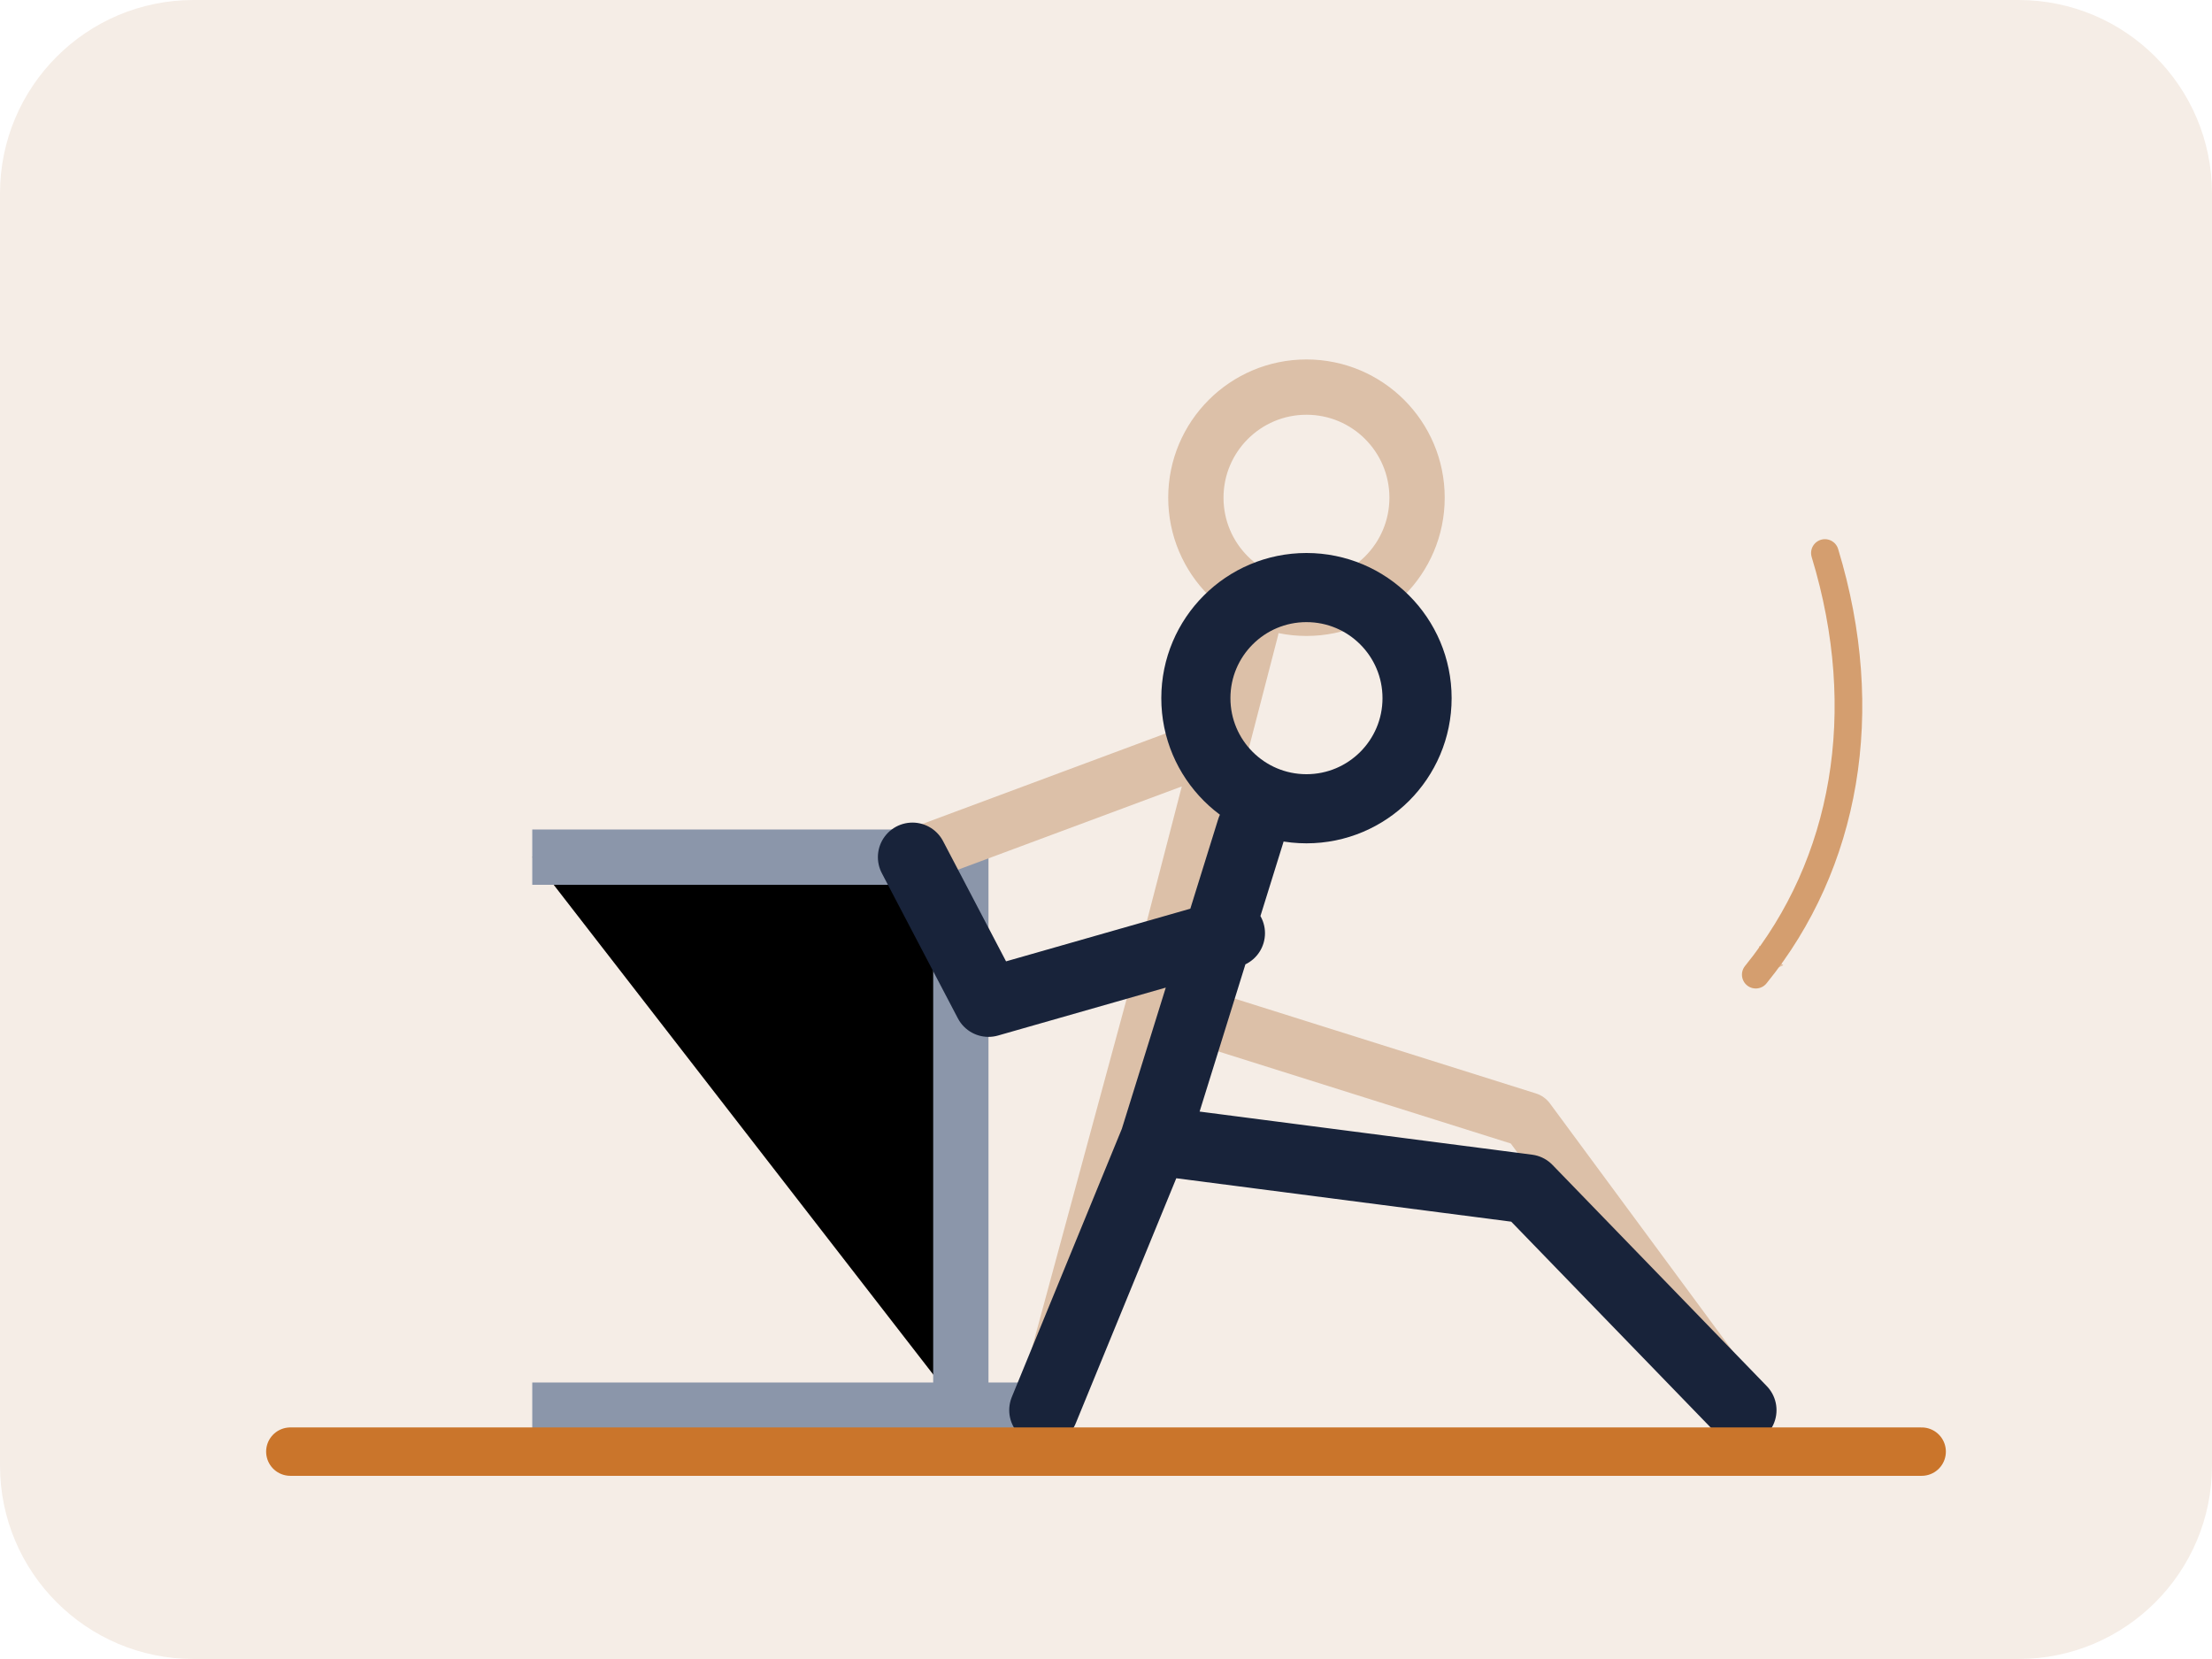
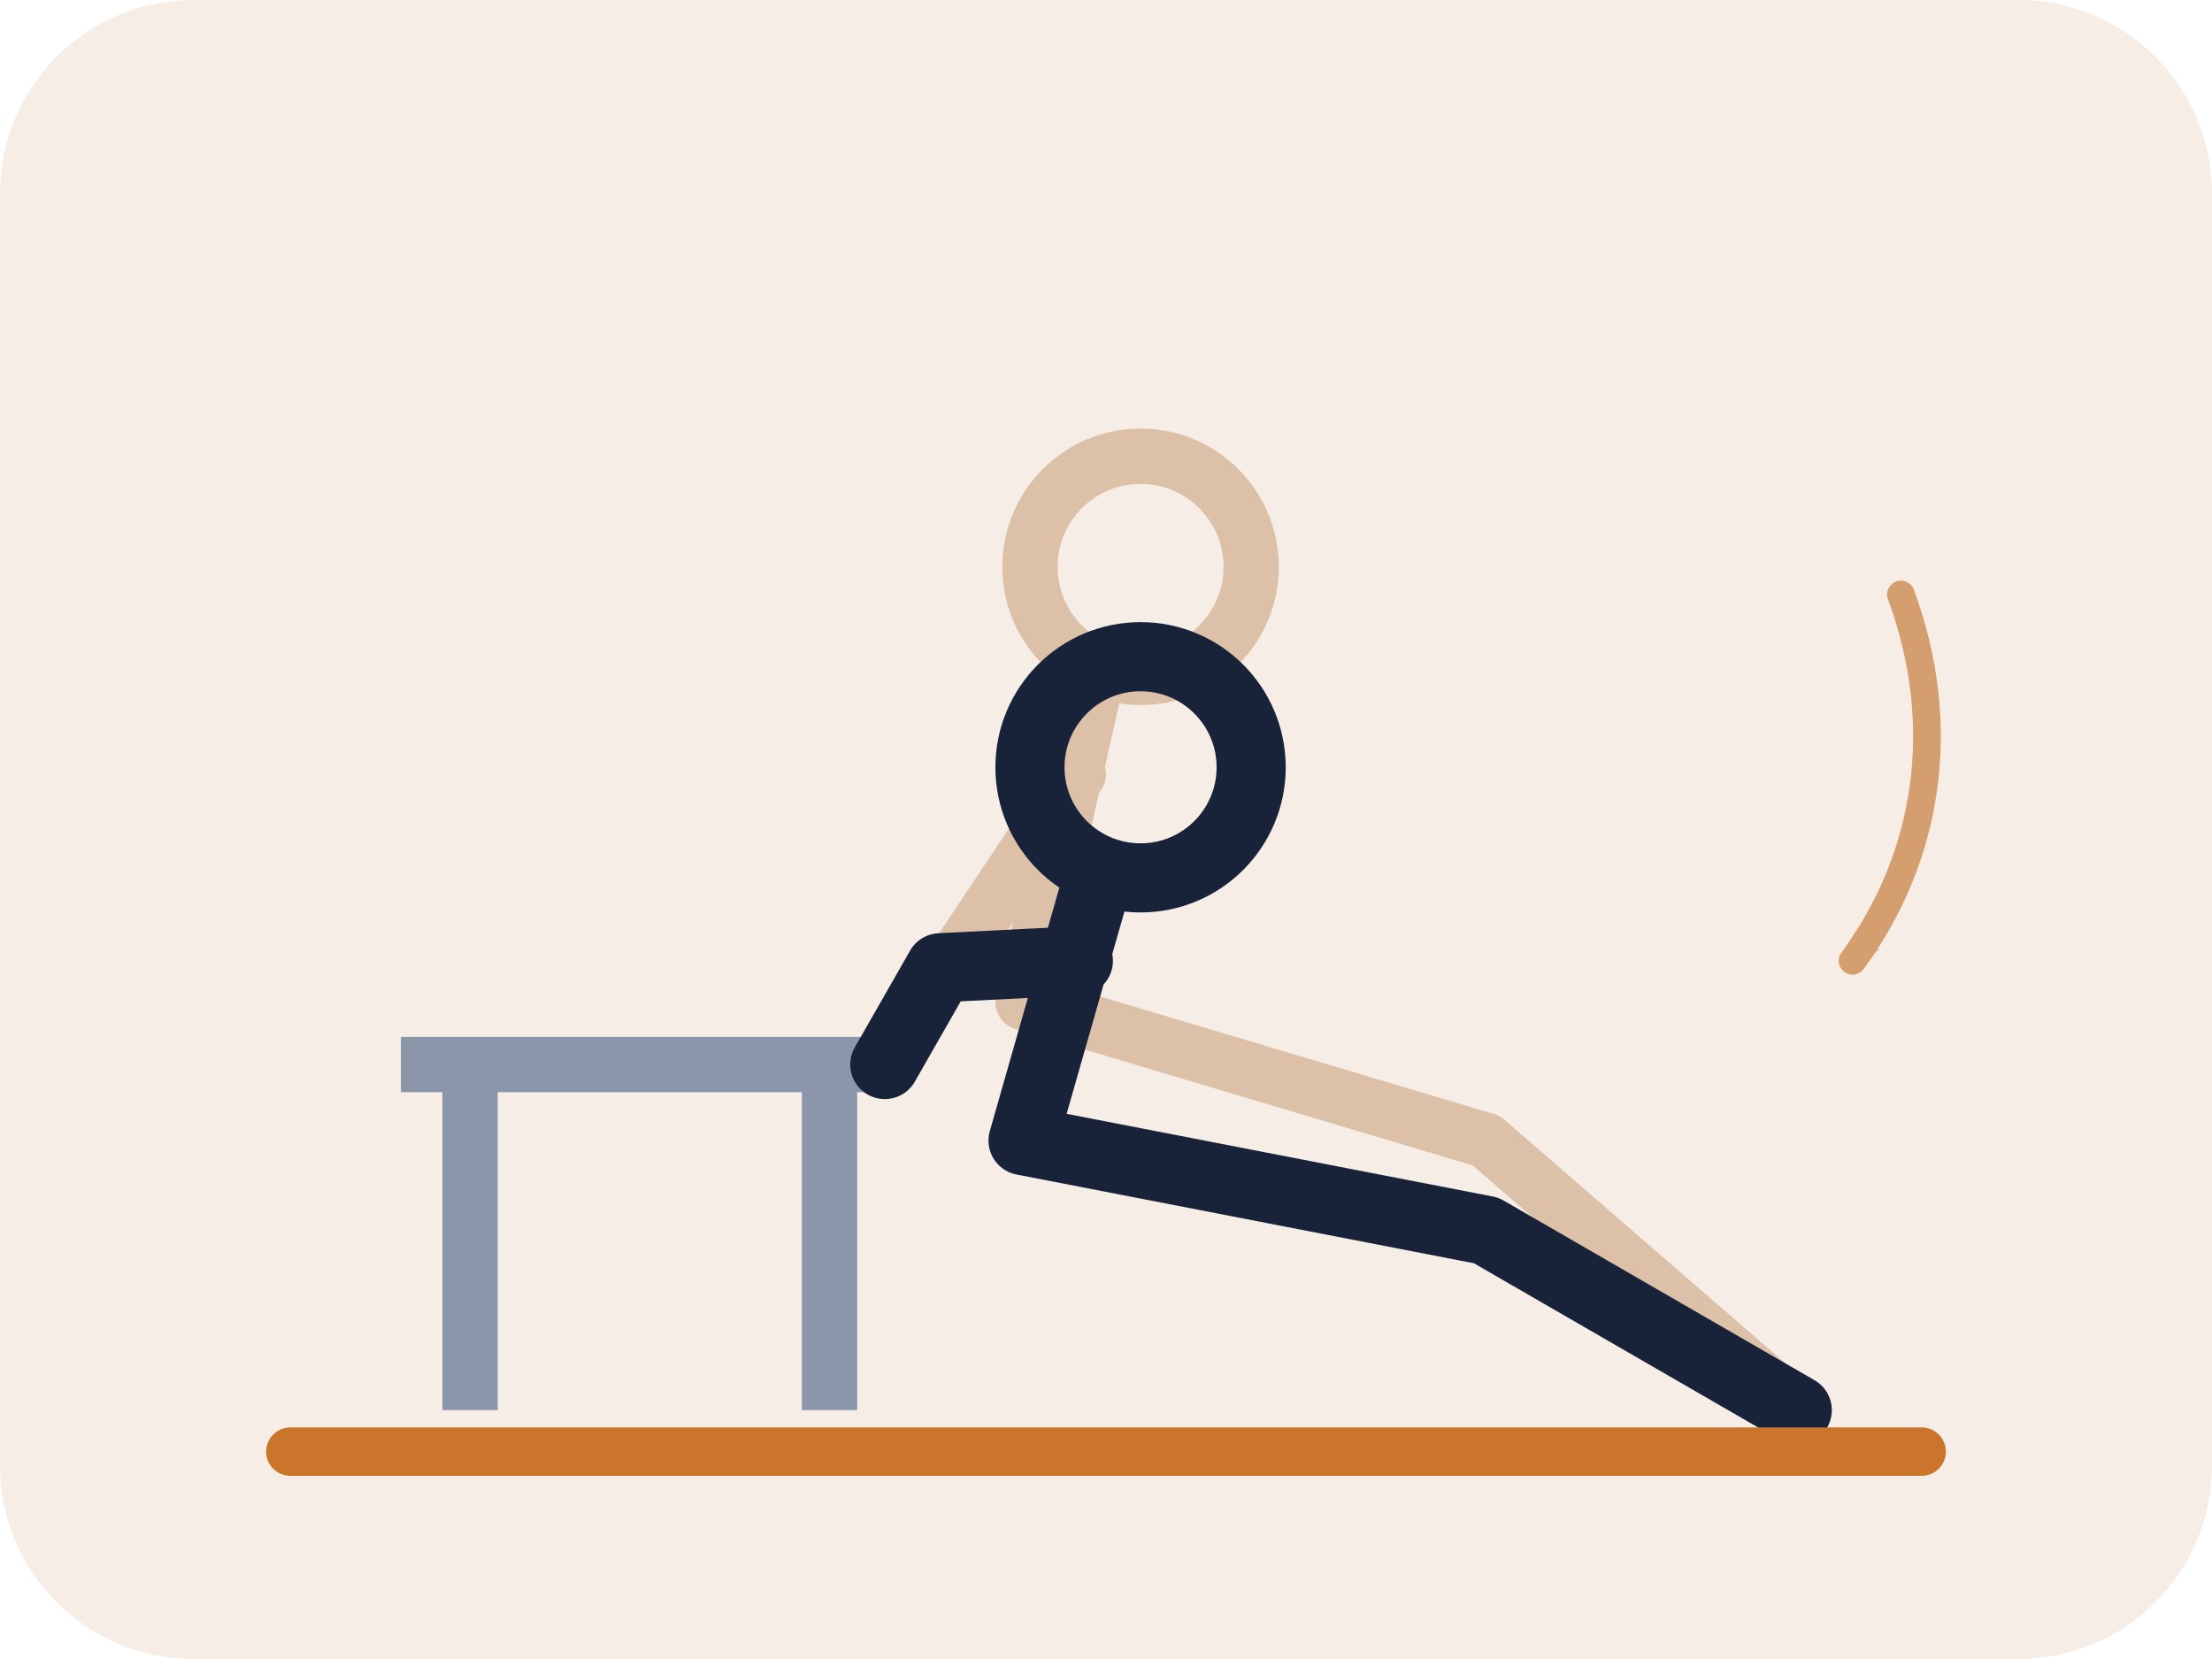
<svg xmlns="http://www.w3.org/2000/svg" viewBox="0 0 320 240" role="img" aria-labelledby="title">
  <defs>
    <marker id="motion-arrow" viewBox="0 0 10 10" refX="8" refY="5" markerWidth="4.5" markerHeight="4.5" markerUnits="userSpaceOnUse" orient="auto-start-reverse">
      <path d="M0 0 10 5 0 10Z" fill="hsl(28 55% 52%)" opacity=".55" />
    </marker>
  </defs>
  <rect width="320" height="240" rx="28" fill="hsl(28 42% 93%)" />
-   <path d="M77 124H139V204M77 204H151" stroke="#8b96aa" stroke-width="8" />
+   <path d="M58 154H130M68 154V204M120 154V204" stroke="#8b96aa" stroke-width="8" />
  <g data-pose="start" fill="none" stroke="hsl(28 42% 76%)" stroke-width="8" stroke-linecap="round" stroke-linejoin="round">
-     <circle cx="189" cy="72" r="16" />
-     <path d="M181 91L167 145M175 108L132 124M167 145L221 162L252 204M167 145L151 204" />
+     <circle cx="165" cy="82" r="16" />
+     <path d="M158 101L148 145M156 112L128 154M148 145L215 165L260 204" />
  </g>
  <g data-pose="finish" fill="none" stroke="#18233a" stroke-width="10" stroke-linecap="round" stroke-linejoin="round">
-     <circle cx="189" cy="101" r="16" />
-     <path d="M181 120L167 165M178 135L143 145L132 124M167 165L221 172L252 204M167 165L151 204" />
+     <circle cx="165" cy="111" r="16" />
+     <path d="M158 130L148 165M156 139L136 140L128 154M148 165L215 178L260 204" />
  </g>
-   <path d="M264 80C271 103 267 125 254 141" fill="none" stroke="hsl(28 55% 52%)" stroke-width="4" stroke-linecap="round" opacity=".72" marker-end="url(#motion-arrow)" />
+   <path d="M275 86C282 105 279 124 268 139" fill="none" stroke="hsl(28 55% 52%)" stroke-width="4" stroke-linecap="round" opacity=".72" marker-end="url(#motion-arrow)" />
  <path d="M42 210H278" stroke="hsl(28 65% 48%)" stroke-width="7" stroke-linecap="round" />
</svg>
